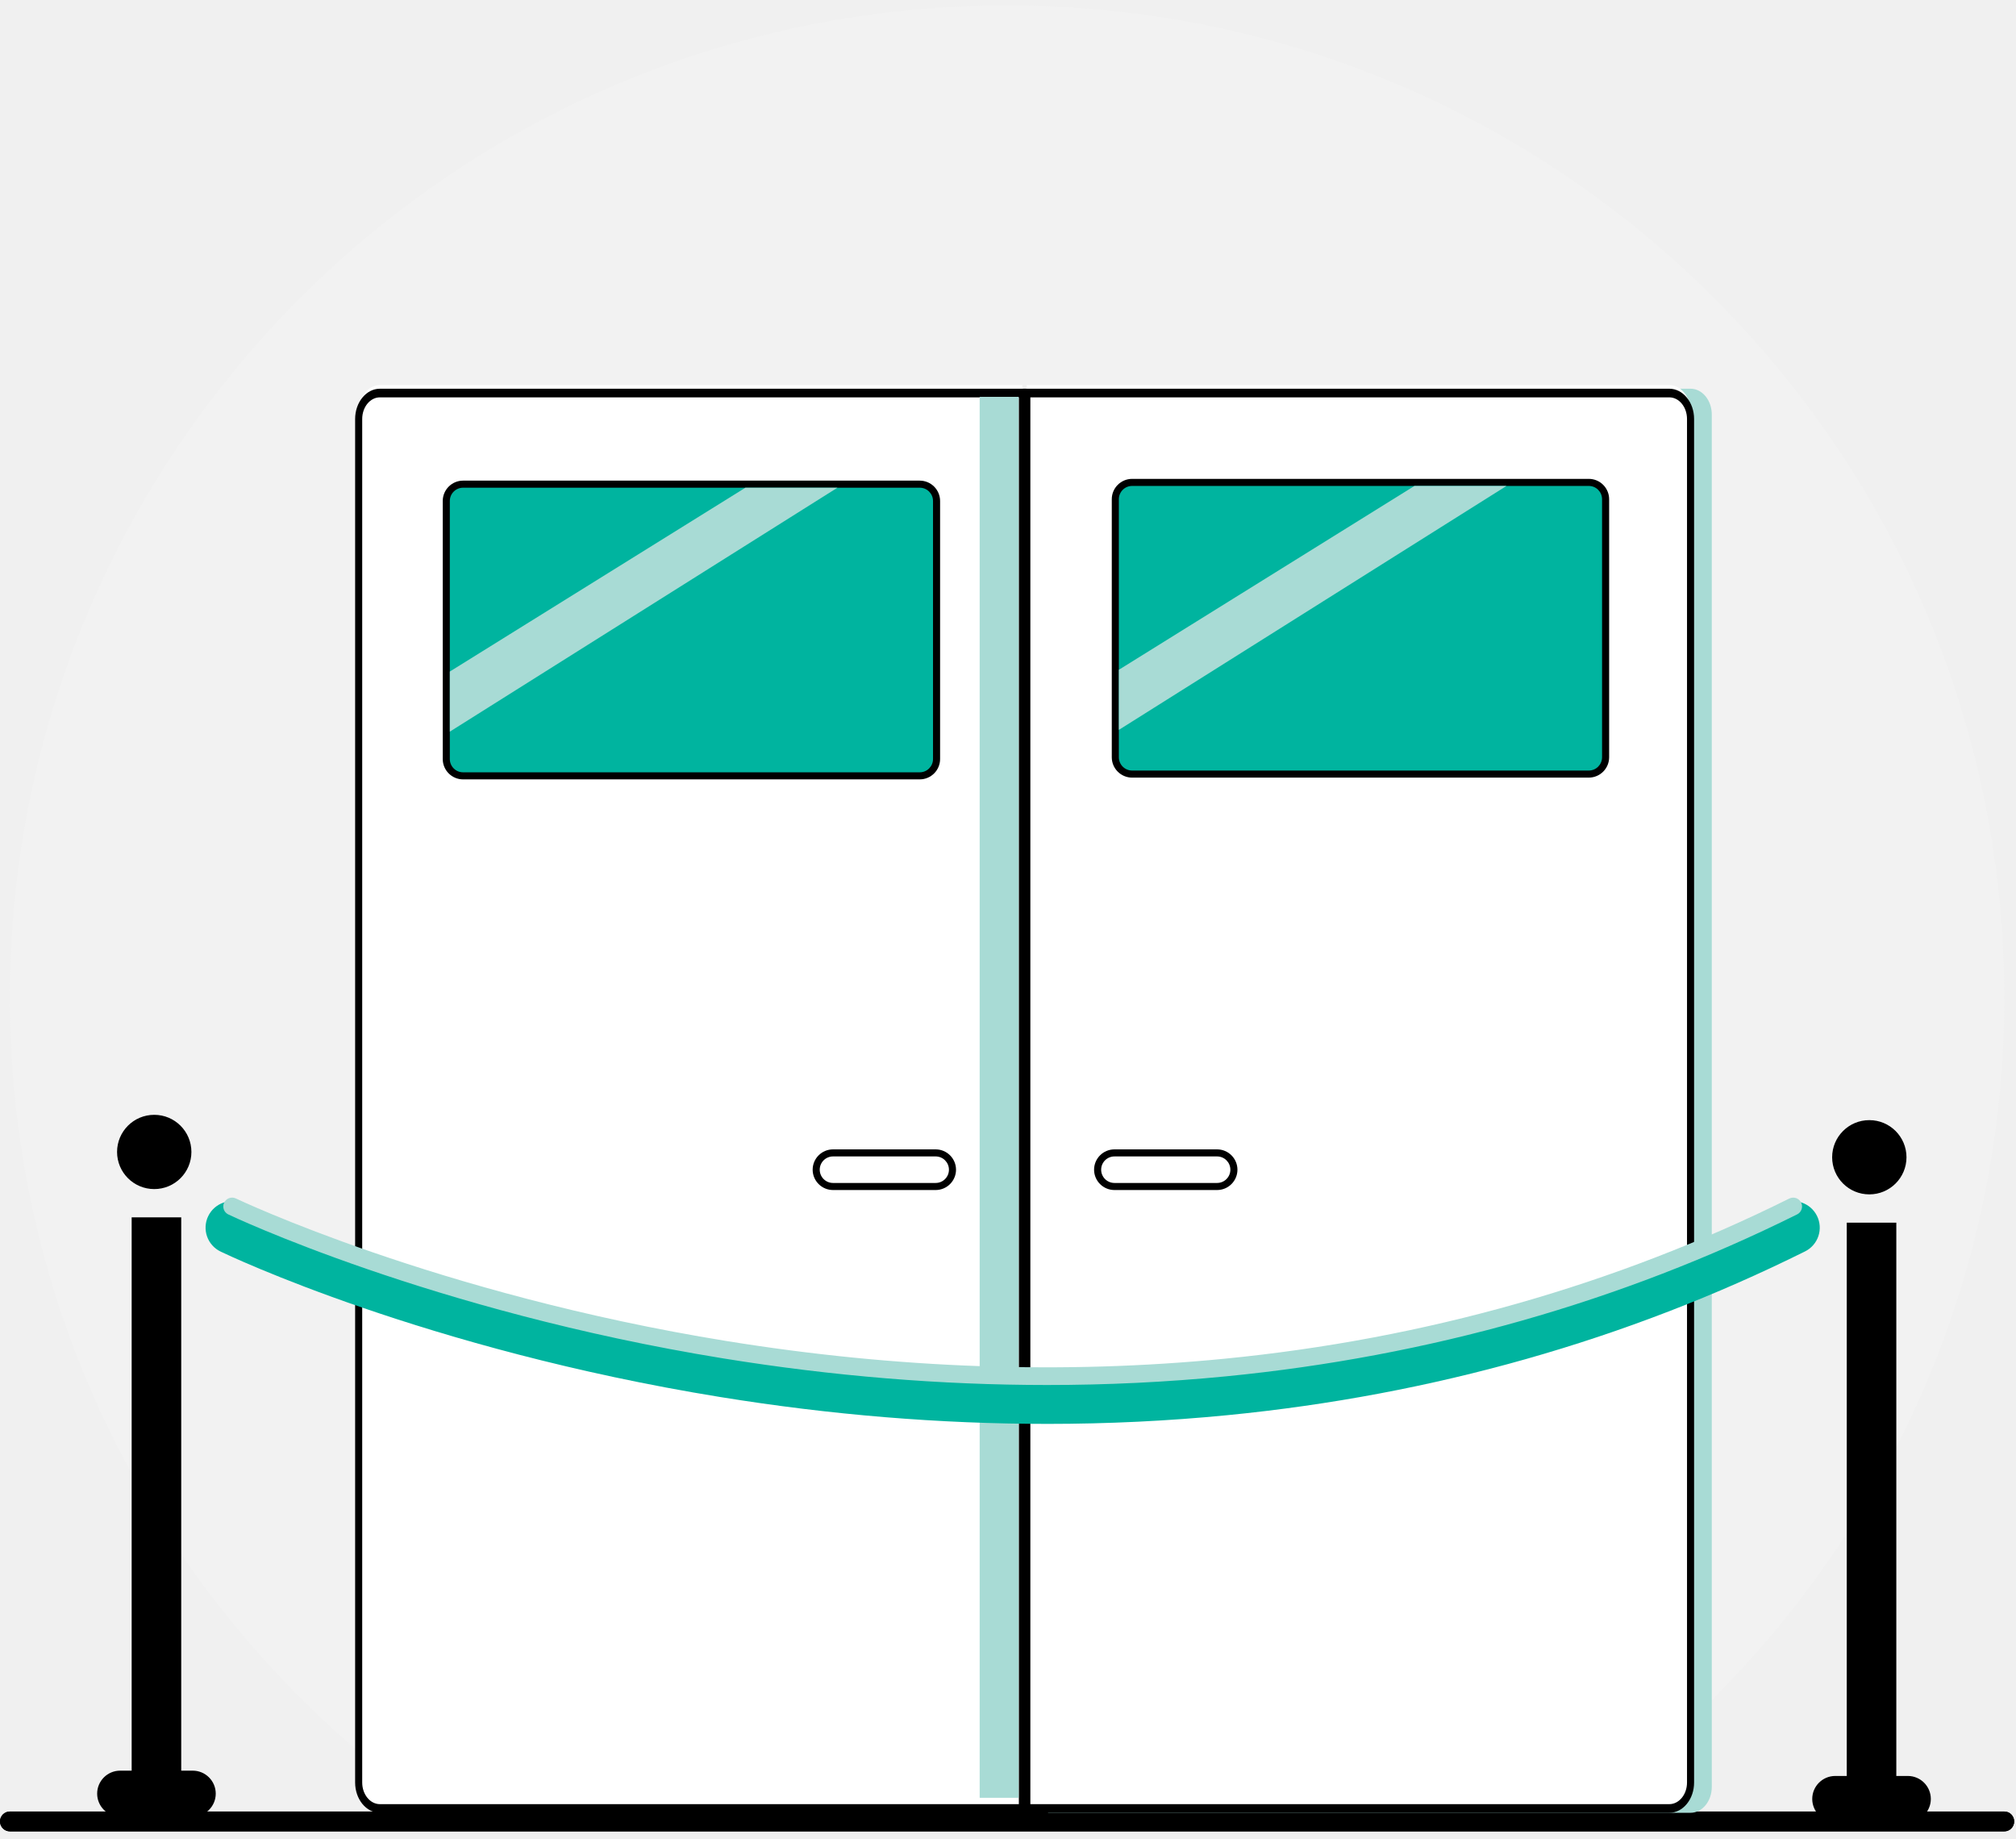
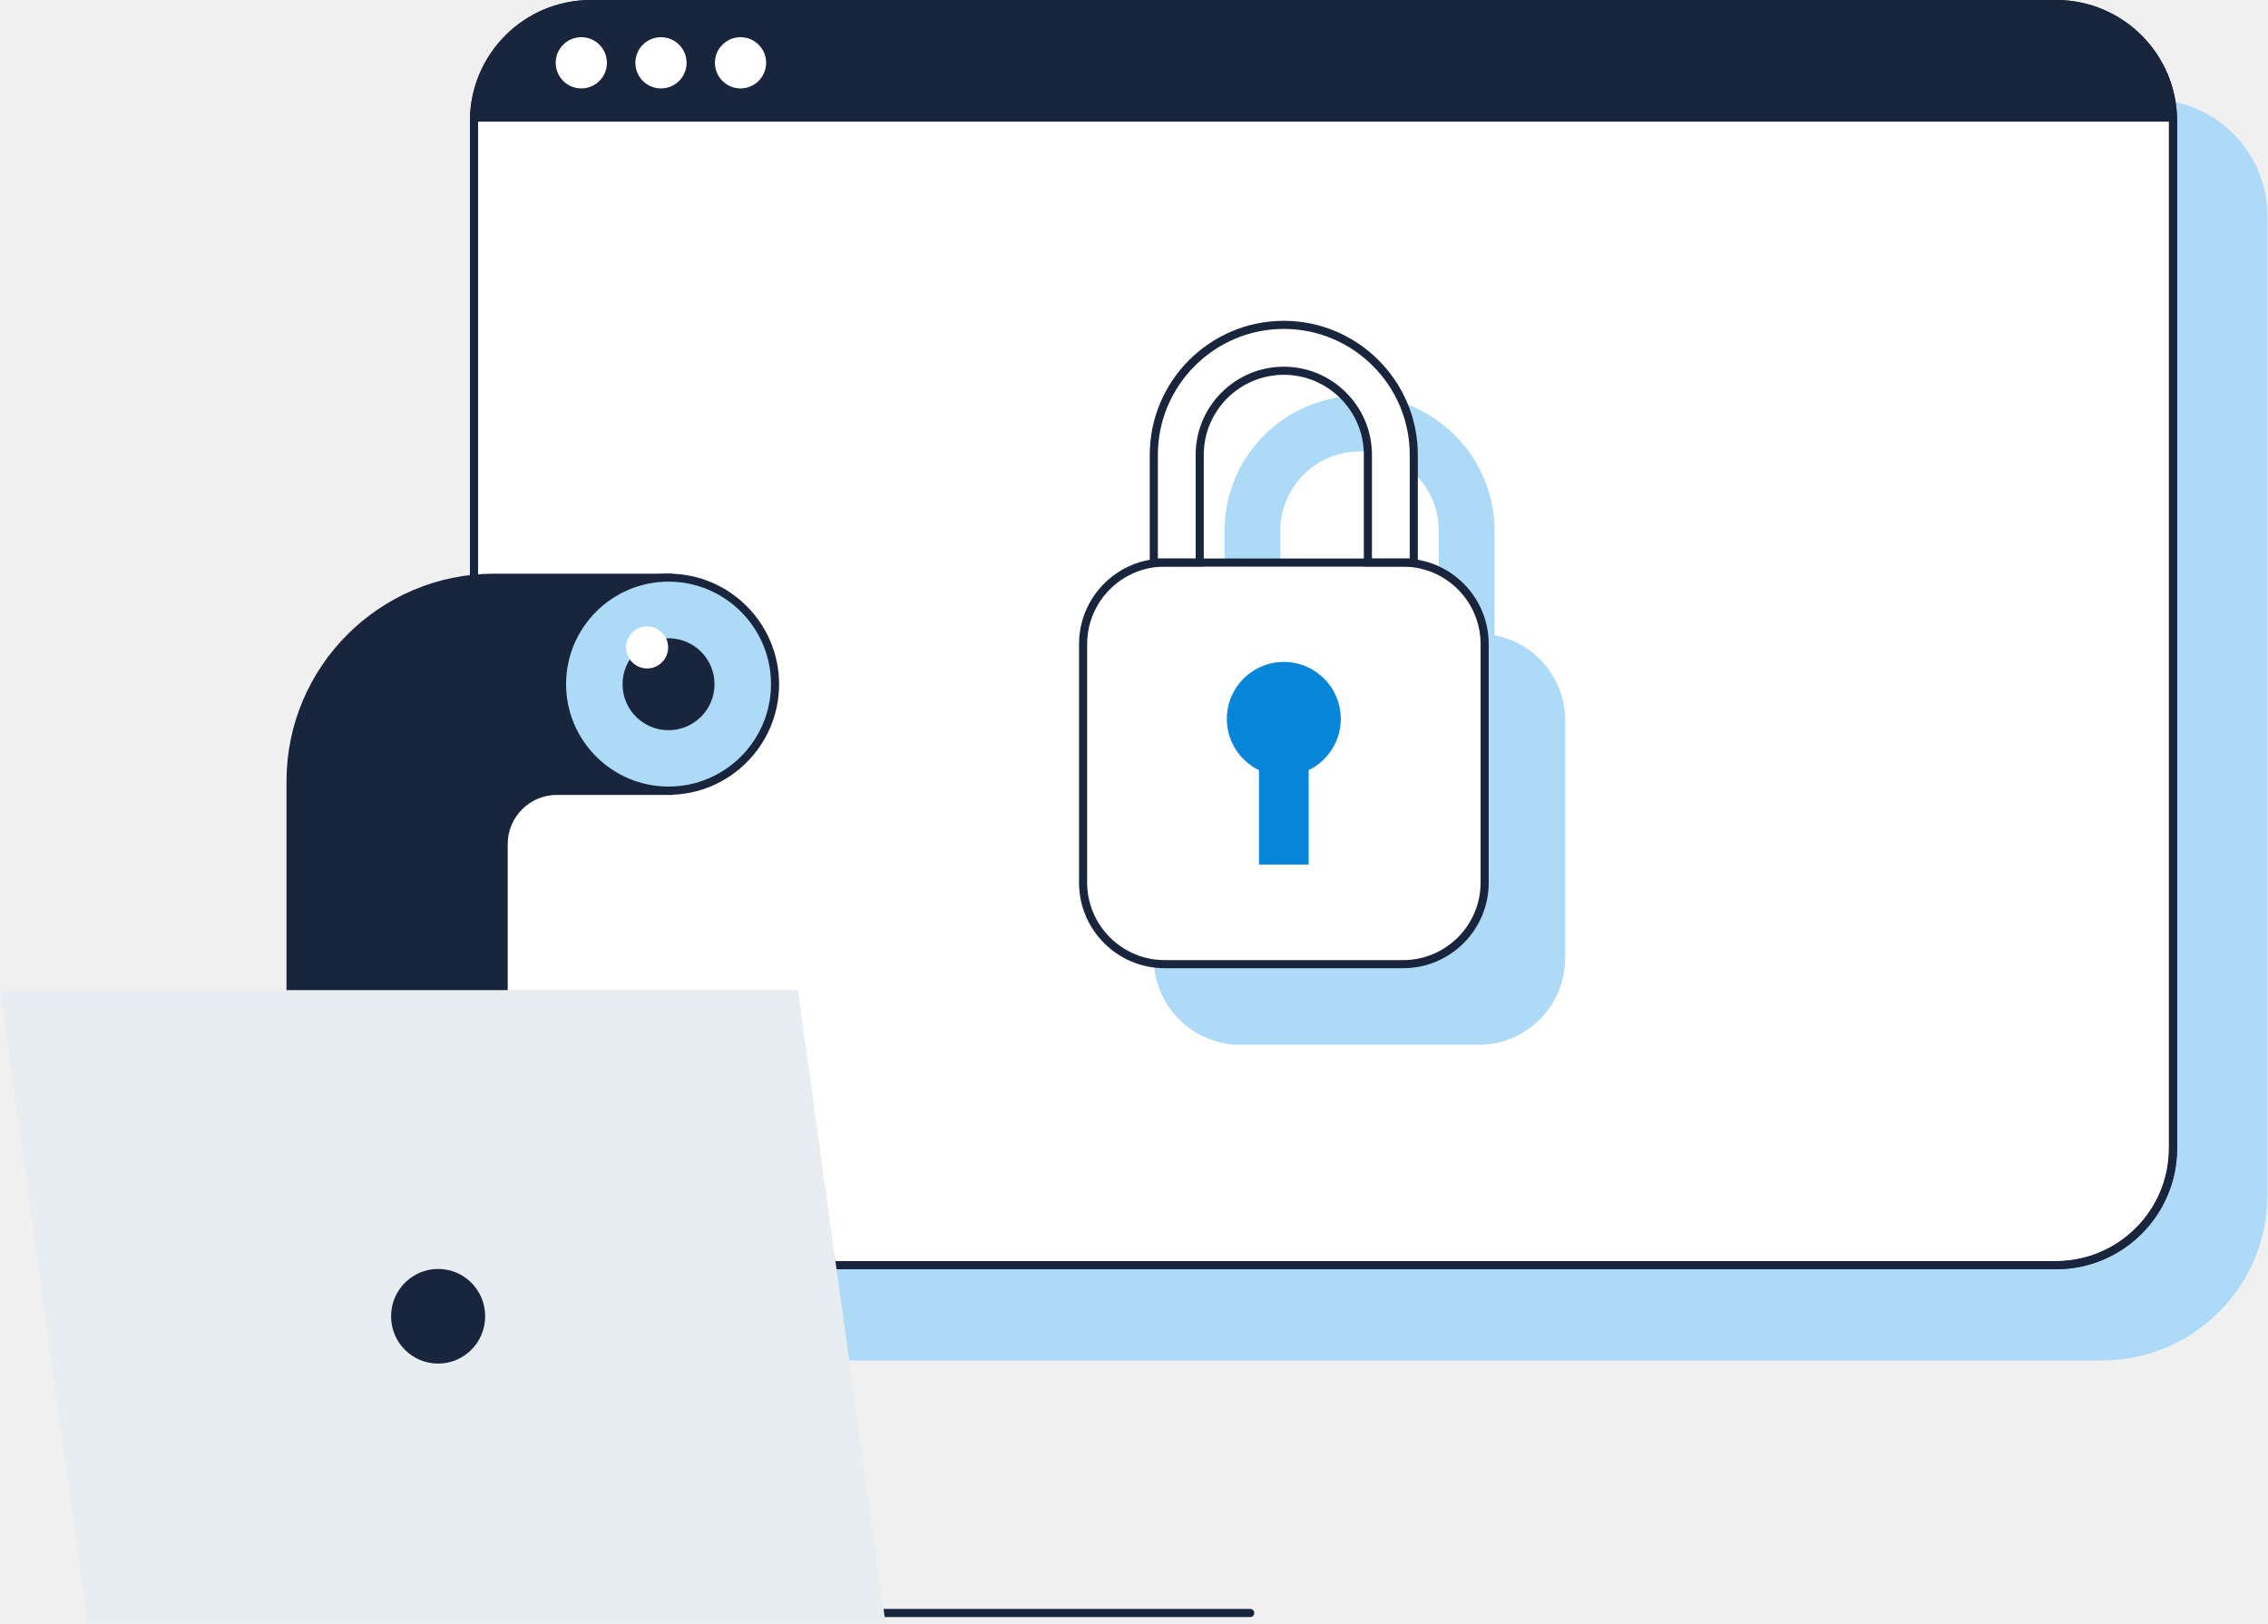
- <svg xmlns="http://www.w3.org/2000/svg" xmlns:xlink="http://www.w3.org/1999/xlink" width="249" height="227">
-   <defs>
-     <path id="a" d="M0 0h250v226.694H0z" />
-     <path id="d" d="M0 176.852h226.48V2H0z" />
-     <rect id="c" x="0" y="226.694" width="248.775" height="2.451" rx="1.225" />
-   </defs>
-   <g fill="none" fill-rule="evenodd">
-     <g transform="translate(0 -3)">
-       <mask id="b" fill="#fff">
-         <use xlink:href="#a" />
-       </mask>
-       <ellipse fill="#F2F2F2" mask="url(#b)" cx="124.387" cy="126.213" rx="123.162" ry="122.537" />
-     </g>
-     <g transform="translate(0 -3)">
-       <use fill="#000" xlink:href="#c" />
-       <rect stroke="#000" x=".5" y="227.194" width="247.775" height="1.451" rx=".725" />
-     </g>
-     <g transform="translate(12 47)">
-       <path d="M11.805 171.649a2.84 2.84 0 0 1 2.842 2.838 2.84 2.84 0 0 1-2.842 2.837H2.842A2.84 2.84 0 0 1 0 174.487a2.84 2.84 0 0 1 2.842-2.838h1.42v-68.325h6.122v68.325h1.42ZM7.05 99.832a4.587 4.587 0 0 0 4.591-4.584 4.587 4.587 0 0 0-4.59-4.584 4.587 4.587 0 0 0-4.592 4.584 4.587 4.587 0 0 0 4.591 4.584ZM222.217 172.304v-68.325h-6.121v68.325h-1.421a2.84 2.84 0 0 0-2.842 2.838 2.84 2.84 0 0 0 2.842 2.837h8.963a2.84 2.84 0 0 0 2.842-2.837 2.84 2.84 0 0 0-2.842-2.838h-1.421ZM218.883 100.487a4.587 4.587 0 0 0 4.591-4.584 4.587 4.587 0 0 0-4.59-4.584 4.587 4.587 0 0 0-4.592 4.584 4.587 4.587 0 0 0 4.591 4.584Z" fill="#000" />
-       <path d="M114.278 176.416H34.923c-1.443 0-2.623-1.45-2.623-3.222V3.785c0-1.772 1.18-3.222 2.623-3.222h79.355v175.853Z" fill="#FFF" />
-       <path d="M34.923 2.067c-1.205 0-2.186 1.197-2.186 2.669v168.38c0 1.472.98 2.669 2.186 2.669h78.918V2.067H34.923Zm79.793 174.785H34.923c-1.688 0-3.06-1.675-3.06-3.735V4.736c0-2.06 1.372-3.736 3.06-3.736h79.793v175.852Z" fill="#000" />
-       <path d="M196.804 176.852h-79.356V1h79.356c1.448 0 2.623 1.434 2.623 3.202V173.65c0 1.769-1.175 3.202-2.623 3.202" fill="#A8DBD5" />
-       <path d="M194.18 176.416h-79.355V.563h79.355c1.449 0 2.624 1.443 2.624 3.222v169.41c0 1.778-1.175 3.22-2.624 3.22" fill="#FFF" />
-       <path d="M115.262 175.785h78.918c1.206 0 2.186-1.197 2.186-2.668V4.736c0-1.472-.98-2.669-2.186-2.669h-78.918v173.718Zm78.918 1.067h-79.792V1h79.792c1.688 0 3.06 1.676 3.06 3.736v168.38c0 2.06-1.372 3.736-3.06 3.736ZM90.887 95.802a1.64 1.64 0 0 0-1.64 1.637 1.64 1.64 0 0 0 1.64 1.638h12.68a1.64 1.64 0 0 0 1.639-1.638 1.64 1.64 0 0 0-1.64-1.637H90.887Zm12.68 4.148h-12.68a2.515 2.515 0 0 1-2.514-2.51 2.515 2.515 0 0 1 2.514-2.51h12.68a2.515 2.515 0 0 1 2.513 2.51 2.515 2.515 0 0 1-2.514 2.51Z" fill="#000" />
-       <path d="M125.646 95.802a1.64 1.64 0 0 0-1.64 1.637 1.64 1.64 0 0 0 1.64 1.638h12.68a1.64 1.64 0 0 0 1.639-1.638 1.64 1.64 0 0 0-1.64-1.637h-12.679Zm12.68 4.148h-12.68a2.515 2.515 0 0 1-2.514-2.51 2.515 2.515 0 0 1 2.514-2.51h12.68a2.515 2.515 0 0 1 2.513 2.51 2.515 2.515 0 0 1-2.514 2.51Z" fill="#000" />
-       <path d="M45.198 48.805h56.401a2.075 2.075 0 0 0 2.077-2.073v-31.87c0-1.146-.93-2.074-2.077-2.074H45.198a2.075 2.075 0 0 0-2.077 2.073v31.87c0 1.146.93 2.074 2.077 2.074" fill="#00B49F" />
-       <path d="M45.198 13.224a1.64 1.64 0 0 0-1.64 1.637v31.87a1.64 1.64 0 0 0 1.64 1.638h56.401a1.64 1.64 0 0 0 1.64-1.637v-31.87a1.64 1.64 0 0 0-1.64-1.638H45.198Zm56.401 36.018H45.198a2.515 2.515 0 0 1-2.514-2.51v-31.87a2.515 2.515 0 0 1 2.514-2.511h56.401a2.515 2.515 0 0 1 2.514 2.51v31.87a2.515 2.515 0 0 1-2.514 2.51Z" fill="#000" />
-       <path fill="#A8DBD5" d="M43.558 35.926v7.422l47.876-30.124H80.066z" />
-       <path d="M127.832 48.587h56.402a2.075 2.075 0 0 0 2.076-2.074v-31.87c0-1.145-.93-2.074-2.076-2.074h-56.402a2.075 2.075 0 0 0-2.077 2.074v31.87c0 1.146.93 2.074 2.077 2.074" fill="#00B49F" />
-       <path d="M127.832 13.006a1.64 1.64 0 0 0-1.64 1.637v31.87a1.64 1.64 0 0 0 1.64 1.637h56.402a1.64 1.64 0 0 0 1.64-1.637v-31.87a1.64 1.64 0 0 0-1.64-1.637h-56.402Zm56.402 36.018h-56.402a2.515 2.515 0 0 1-2.514-2.51v-31.87a2.515 2.515 0 0 1 2.514-2.511h56.402a2.515 2.515 0 0 1 2.514 2.51v31.87a2.515 2.515 0 0 1-2.514 2.51Z" fill="#000" />
-       <path fill="#A8DBD5" d="M126.193 35.708v7.422l47.875-30.124H162.7z" />
-       <mask id="e" fill="#fff">
-         <use xlink:href="#d" />
-       </mask>
-       <path fill="#A8DBD5" mask="url(#e)" d="M109 175h4.809V2H109z" />
-       <path d="M117.313 128.828c-13.232 0-26.732-1.107-40.352-3.316-36.392-5.902-60.7-17.474-61.716-17.964a3.272 3.272 0 0 1-1.53-4.372 3.282 3.282 0 0 1 4.377-1.527c.242.116 24.625 11.704 60.13 17.433 20.794 3.355 41.285 4.074 60.904 2.137 24.465-2.415 47.645-8.994 68.896-19.552a3.281 3.281 0 0 1 4.397 1.473 3.272 3.272 0 0 1-1.475 4.39c-22.006 10.933-45.997 17.736-71.306 20.219-7.334.72-14.787 1.08-22.325 1.08" fill="#00B49F" mask="url(#e)" />
-       <path d="M117.313 124.026c-13.115 0-26.498-1.098-40.002-3.288-36.08-5.851-60.87-17.657-61.117-17.776a1.09 1.09 0 1 1 .95-1.966c.244.118 24.803 11.805 60.588 17.599 20.998 3.4 41.697 4.135 61.522 2.185 24.762-2.434 48.227-9.089 69.742-19.778a1.09 1.09 0 1 1 .974 1.954c-21.767 10.815-45.502 17.544-70.546 20.001a226.485 226.485 0 0 1-22.111 1.069" fill="#A8DBD5" mask="url(#e)" />
-     </g>
-   </g>
+ <svg xmlns="http://www.w3.org/2000/svg" width="665" height="476" viewBox="0 0 665 476" fill="none">
+   <path fill-rule="evenodd" clip-rule="evenodd" d="M200.925 29.133H630.557C649.491 29.133 664.828 44.47 664.828 63.404V350.339C664.828 377.139 643.087 398.88 616.287 398.88H200.964C182.03 398.88 166.693 383.543 166.693 364.609V63.404C166.693 44.47 182.03 29.133 200.964 29.133H200.925Z" fill="#ADDAF6" />
+   <path fill-rule="evenodd" clip-rule="evenodd" d="M173.249 1.186H602.882C621.816 1.186 637.153 16.523 637.153 35.456V336.661C637.153 355.595 621.816 370.932 602.882 370.932H173.249C154.315 370.932 138.979 355.595 138.979 336.661V35.456C138.979 16.523 154.315 1.186 173.249 1.186Z" fill="white" />
+   <path d="M602.882 372.119H173.25C153.683 372.119 137.793 356.228 137.793 336.662V35.457C137.793 15.89 153.683 0 173.25 0H602.882C622.448 0 638.339 15.89 638.339 35.457V336.662C638.339 356.228 622.448 372.119 602.882 372.119ZM173.25 2.372C155.027 2.372 140.165 17.195 140.165 35.457V336.662C140.165 354.884 154.988 369.747 173.25 369.747H602.882C621.104 369.747 635.967 354.924 635.967 336.662V35.457C635.967 17.234 621.144 2.372 602.882 2.372H173.25Z" fill="#19243D" />
+   <path fill-rule="evenodd" clip-rule="evenodd" d="M138.98 35.654V35.456C138.98 16.523 154.317 1.186 173.251 1.186H602.884C621.818 1.186 637.155 16.523 637.155 35.456V35.654H138.98Z" fill="#19243D" />
+   <path d="M602.884 372.119H173.252C153.685 372.119 137.795 356.228 137.795 336.662V35.457C137.795 15.89 153.685 0 173.252 0H602.884C622.45 0 638.341 15.89 638.341 35.457V336.662C638.341 356.228 622.45 372.119 602.884 372.119ZM173.252 2.372C155.029 2.372 140.167 17.195 140.167 35.457V336.662C140.167 354.884 154.99 369.747 173.252 369.747H602.884C621.106 369.747 635.969 354.924 635.969 336.662V35.457C635.969 17.234 621.146 2.372 602.884 2.372H173.252Z" fill="#19243D" />
+   <path d="M193.803 25.925C197.951 25.925 201.314 22.562 201.314 18.415C201.314 14.267 197.951 10.904 193.803 10.904C189.655 10.904 186.293 14.267 186.293 18.415C186.293 22.562 189.655 25.925 193.803 25.925Z" fill="white" />
+   <path d="M170.444 25.925C174.592 25.925 177.954 22.562 177.954 18.415C177.954 14.267 174.592 10.904 170.444 10.904C166.296 10.904 162.934 14.267 162.934 18.415C162.934 22.562 166.296 25.925 170.444 25.925Z" fill="white" />
+   <path d="M217.13 25.925C221.277 25.925 224.64 22.562 224.64 18.415C224.64 14.267 221.277 10.904 217.13 10.904C212.982 10.904 209.619 14.267 209.619 18.415C209.619 22.562 212.982 25.925 217.13 25.925Z" fill="white" />
+   <path fill-rule="evenodd" clip-rule="evenodd" d="M196.064 231.877H163.256C154.678 231.877 147.682 238.834 147.682 247.451V440.981H85.188V231.877V229.07C85.188 196.104 111.909 169.383 144.875 169.383H147.682H196.064V231.877Z" fill="#19243D" />
+   <path d="M148.868 442.128H84.002V229.071C84.002 195.511 111.316 168.197 144.875 168.197H197.25V233.063H163.256C155.35 233.063 148.868 239.506 148.868 247.451V442.167V442.128ZM86.374 439.756H146.496V247.412C146.496 238.162 154.006 230.691 163.256 230.691H194.879V170.569H144.875C112.62 170.569 86.374 196.816 86.374 229.071V439.796V439.756Z" fill="#19243D" />
+   <path d="M196.022 231.837C213.269 231.837 227.25 217.856 227.25 200.61C227.25 183.364 213.269 169.383 196.022 169.383C178.776 169.383 164.795 183.364 164.795 200.61C164.795 217.856 178.776 231.837 196.022 231.837Z" fill="#ADDAF6" />
+   <path d="M196.022 214.089C203.466 214.089 209.501 208.054 209.501 200.61C209.501 193.166 203.466 187.131 196.022 187.131C188.578 187.131 182.543 193.166 182.543 200.61C182.543 208.054 188.578 214.089 196.022 214.089Z" fill="#19243D" />
+   <path d="M189.739 195.983C193.144 195.983 195.905 193.222 195.905 189.817C195.905 186.411 193.144 183.65 189.739 183.65C186.333 183.65 183.572 186.411 183.572 189.817C183.572 193.222 186.333 195.983 189.739 195.983Z" fill="white" />
+   <path d="M196.022 233.024C178.156 233.024 163.609 218.477 163.609 200.61C163.609 182.744 178.156 168.197 196.022 168.197C213.889 168.197 228.436 182.744 228.436 200.61C228.436 218.477 213.889 233.024 196.022 233.024ZM196.022 170.529C179.46 170.529 165.981 184.009 165.981 200.571C165.981 217.133 179.46 230.612 196.022 230.612C212.585 230.612 226.064 217.133 226.064 200.571C226.064 184.009 212.585 170.529 196.022 170.529Z" fill="#19243D" />
+   <path d="M366.587 474.102H90.364C89.692 474.102 89.178 473.588 89.178 472.916C89.178 472.244 89.692 471.73 90.364 471.73H366.587C367.259 471.73 367.773 472.244 367.773 472.916C367.773 473.588 367.259 474.102 366.587 474.102Z" fill="#19243D" />
+   <path fill-rule="evenodd" clip-rule="evenodd" d="M233.967 290.297H0L25.733 476H259.661L233.967 290.297Z" fill="#E7EDF0" />
+   <path d="M128.463 399.792C136.082 399.792 142.259 393.58 142.259 385.917C142.259 378.255 136.082 372.043 128.463 372.043C120.844 372.043 114.668 378.255 114.668 385.917C114.668 393.58 120.844 399.792 128.463 399.792Z" fill="#19243D" />
+   <path d="M438.206 186.236V155.604C438.206 133.797 420.475 116.027 398.629 116.027C376.783 116.027 359.053 133.758 359.053 155.604V186.236C347.14 188.413 338.314 198.861 338.314 211.051V280.982C338.314 294.953 349.673 306.311 363.643 306.311H433.575C447.546 306.311 458.904 294.953 458.904 280.982V211.051C458.904 198.901 450.079 188.452 438.166 186.236H438.206ZM375.398 185.722V155.604C375.398 142.781 385.806 132.372 398.629 132.372C411.452 132.372 421.861 142.781 421.861 155.604V185.722H375.398Z" fill="#ADDAF6" />
+   <path d="M411.369 164.898H341.437C328.236 164.898 317.533 175.601 317.533 188.803V258.734C317.533 271.936 328.236 282.639 341.437 282.639H411.369C424.571 282.639 435.273 271.936 435.273 258.734V188.803C435.273 175.601 424.571 164.898 411.369 164.898Z" fill="white" />
+   <path d="M411.41 283.867H341.478C327.626 283.867 316.387 272.627 316.387 258.775V188.844C316.387 174.992 327.626 163.752 341.478 163.752H411.41C425.262 163.752 436.502 174.992 436.502 188.844V258.775C436.502 272.627 425.262 283.867 411.41 283.867ZM341.478 166.127C328.972 166.127 318.761 176.298 318.761 188.844V258.775C318.761 271.281 328.972 281.492 341.478 281.492H411.41C423.916 281.492 434.127 271.321 434.127 258.775V188.844C434.127 176.298 423.916 166.127 411.41 166.127H341.478Z" fill="#19243D" />
+   <path d="M351.765 164.899V133.356C351.765 119.742 362.846 108.7 376.421 108.7C389.996 108.7 401.077 119.782 401.077 133.356V164.899H414.533V133.356C414.533 112.302 397.476 95.244 376.421 95.244C355.366 95.244 338.309 112.302 338.309 133.356V164.899H351.765Z" fill="white" />
+   <path d="M415.722 166.088H399.891V133.358C399.891 120.417 389.364 109.889 376.423 109.889C363.481 109.889 352.954 120.417 352.954 133.358V166.088H337.123V133.358C337.123 111.67 354.774 94.059 376.423 94.059C398.071 94.059 415.722 111.71 415.722 133.358V166.088ZM402.266 163.713H413.348V133.358C413.348 112.976 396.765 96.433 376.423 96.433C356.08 96.433 339.498 113.016 339.498 133.358V163.713H350.579V133.358C350.579 119.111 362.175 107.515 376.423 107.515C390.67 107.515 402.266 119.111 402.266 133.358V163.713Z" fill="#19243D" />
+   <path d="M376.426 227.473C385.65 227.473 393.127 219.995 393.127 210.772C393.127 201.548 385.65 194.07 376.426 194.07C367.202 194.07 359.725 201.548 359.725 210.772C359.725 219.995 367.202 227.473 376.426 227.473Z" fill="#0785D8" />
+   <path d="M383.709 220.191H369.145V253.475H383.709V220.191Z" fill="#0785D8" />
</svg>
